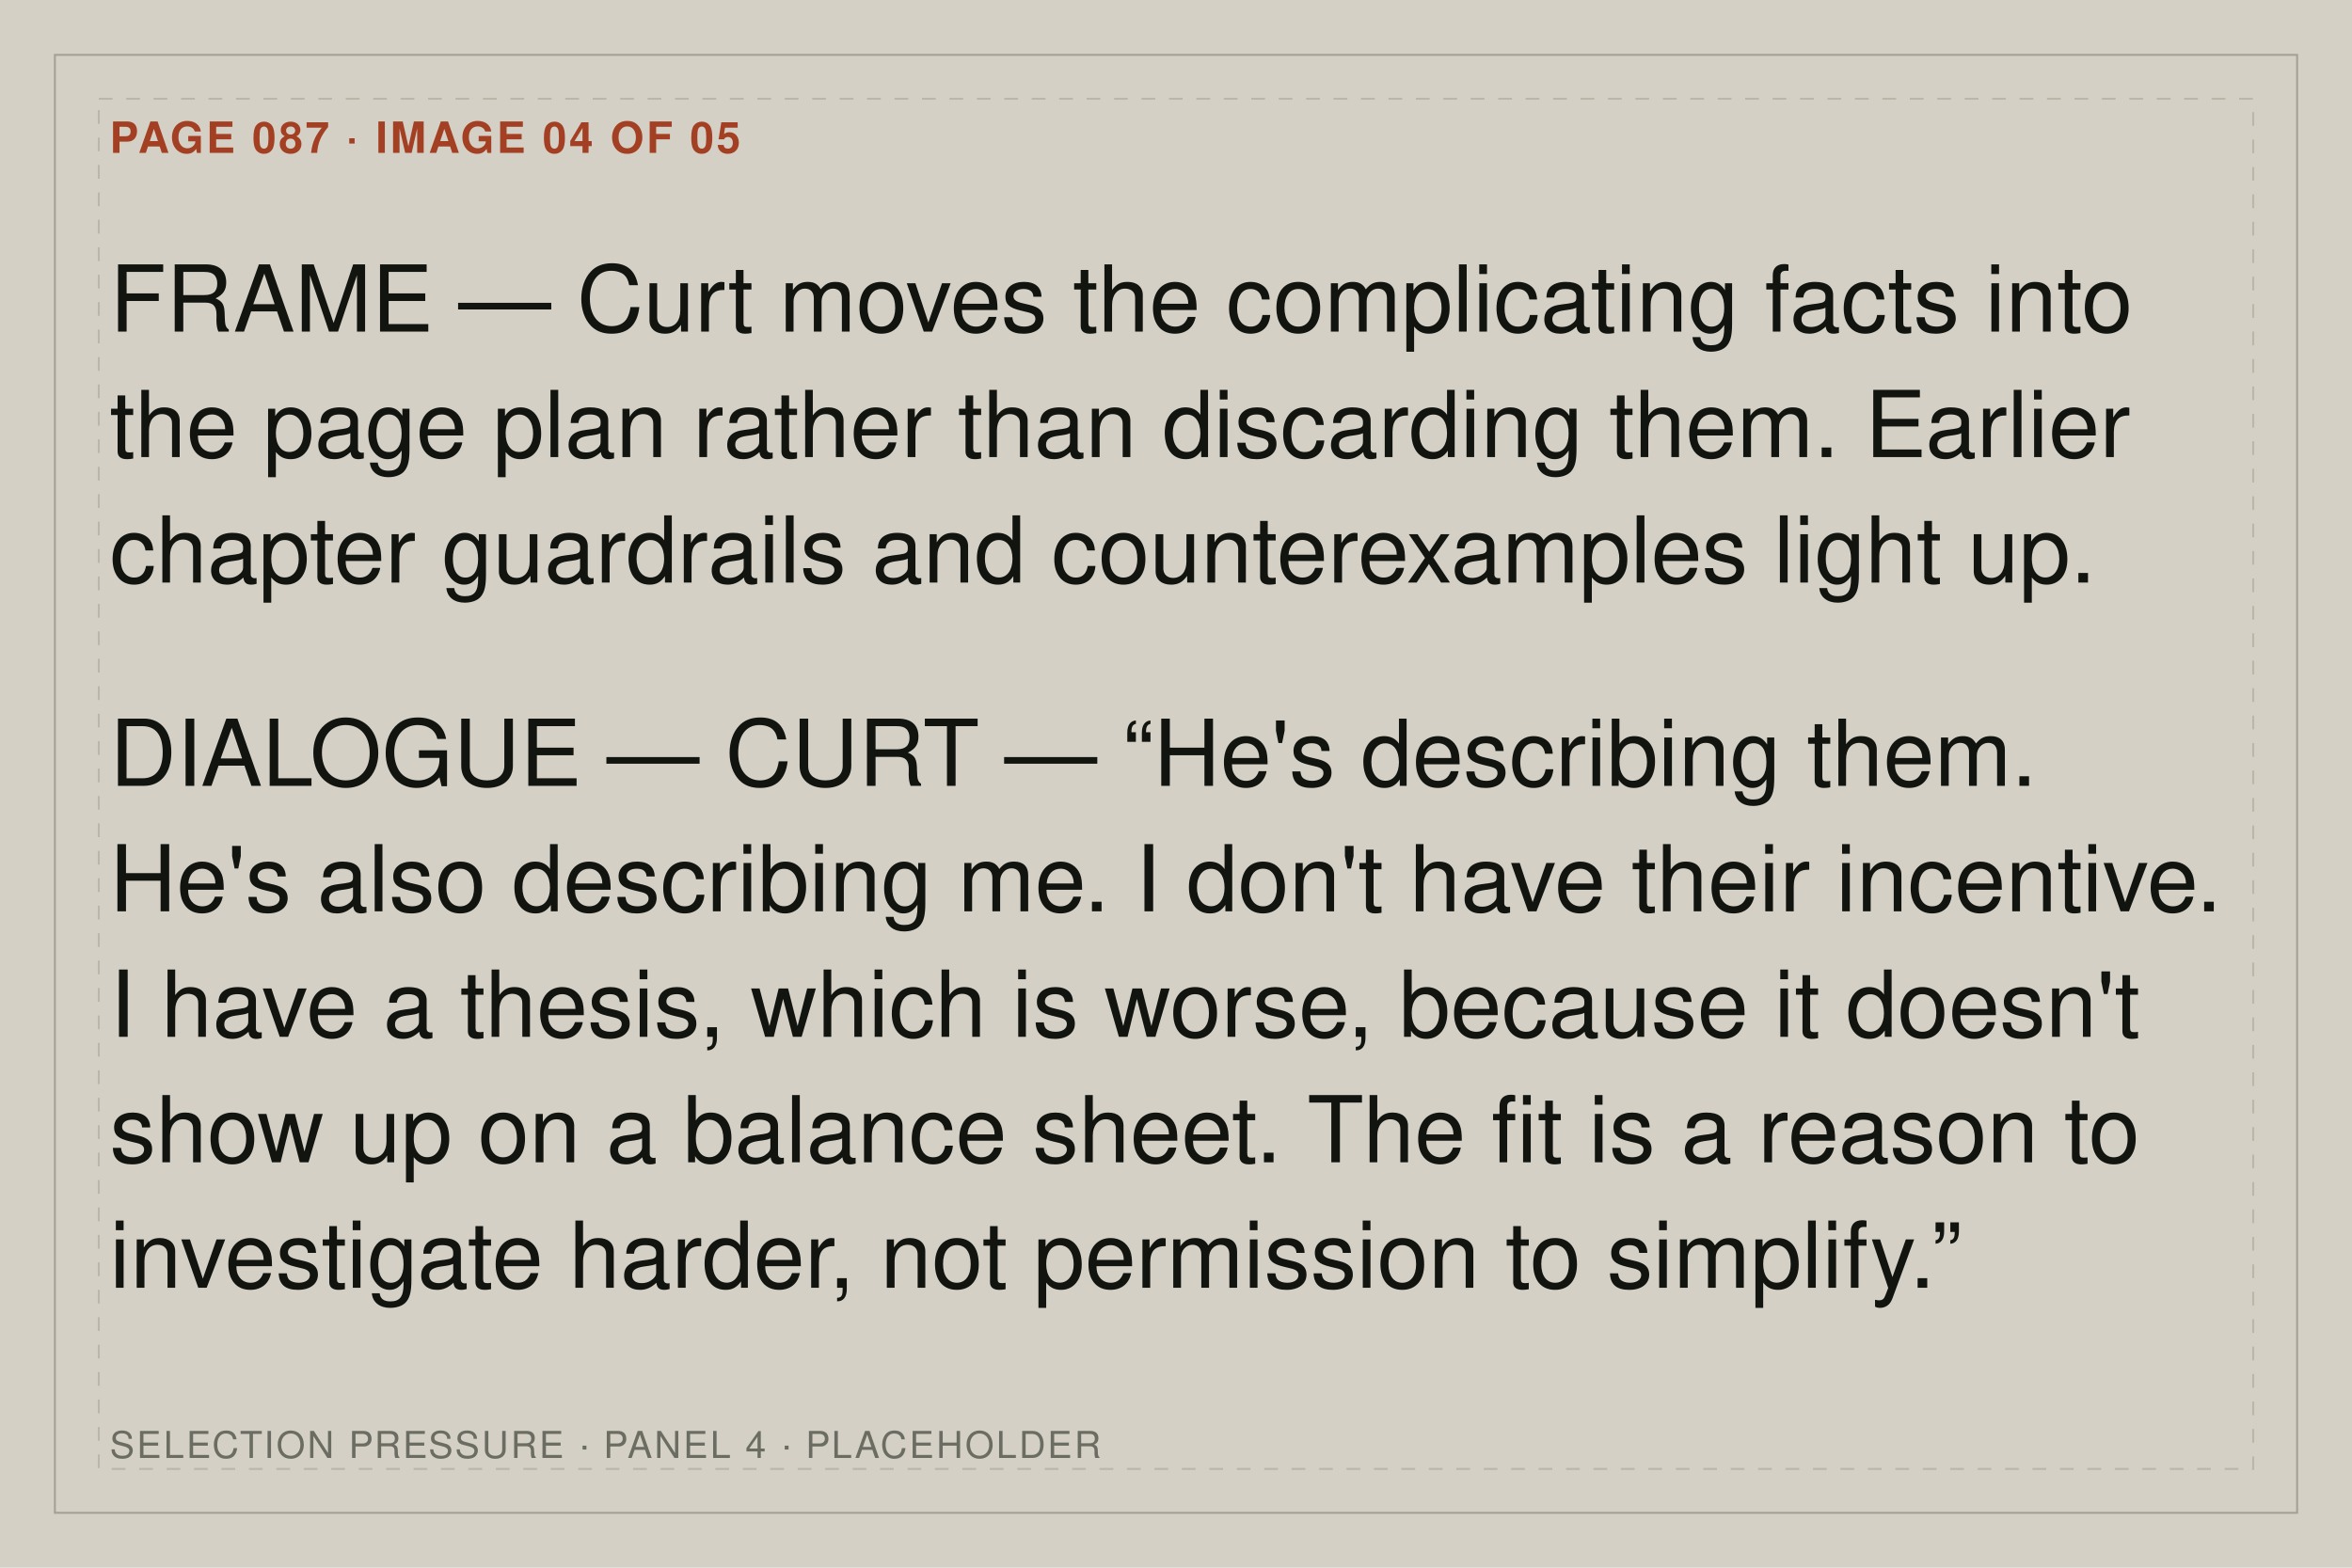
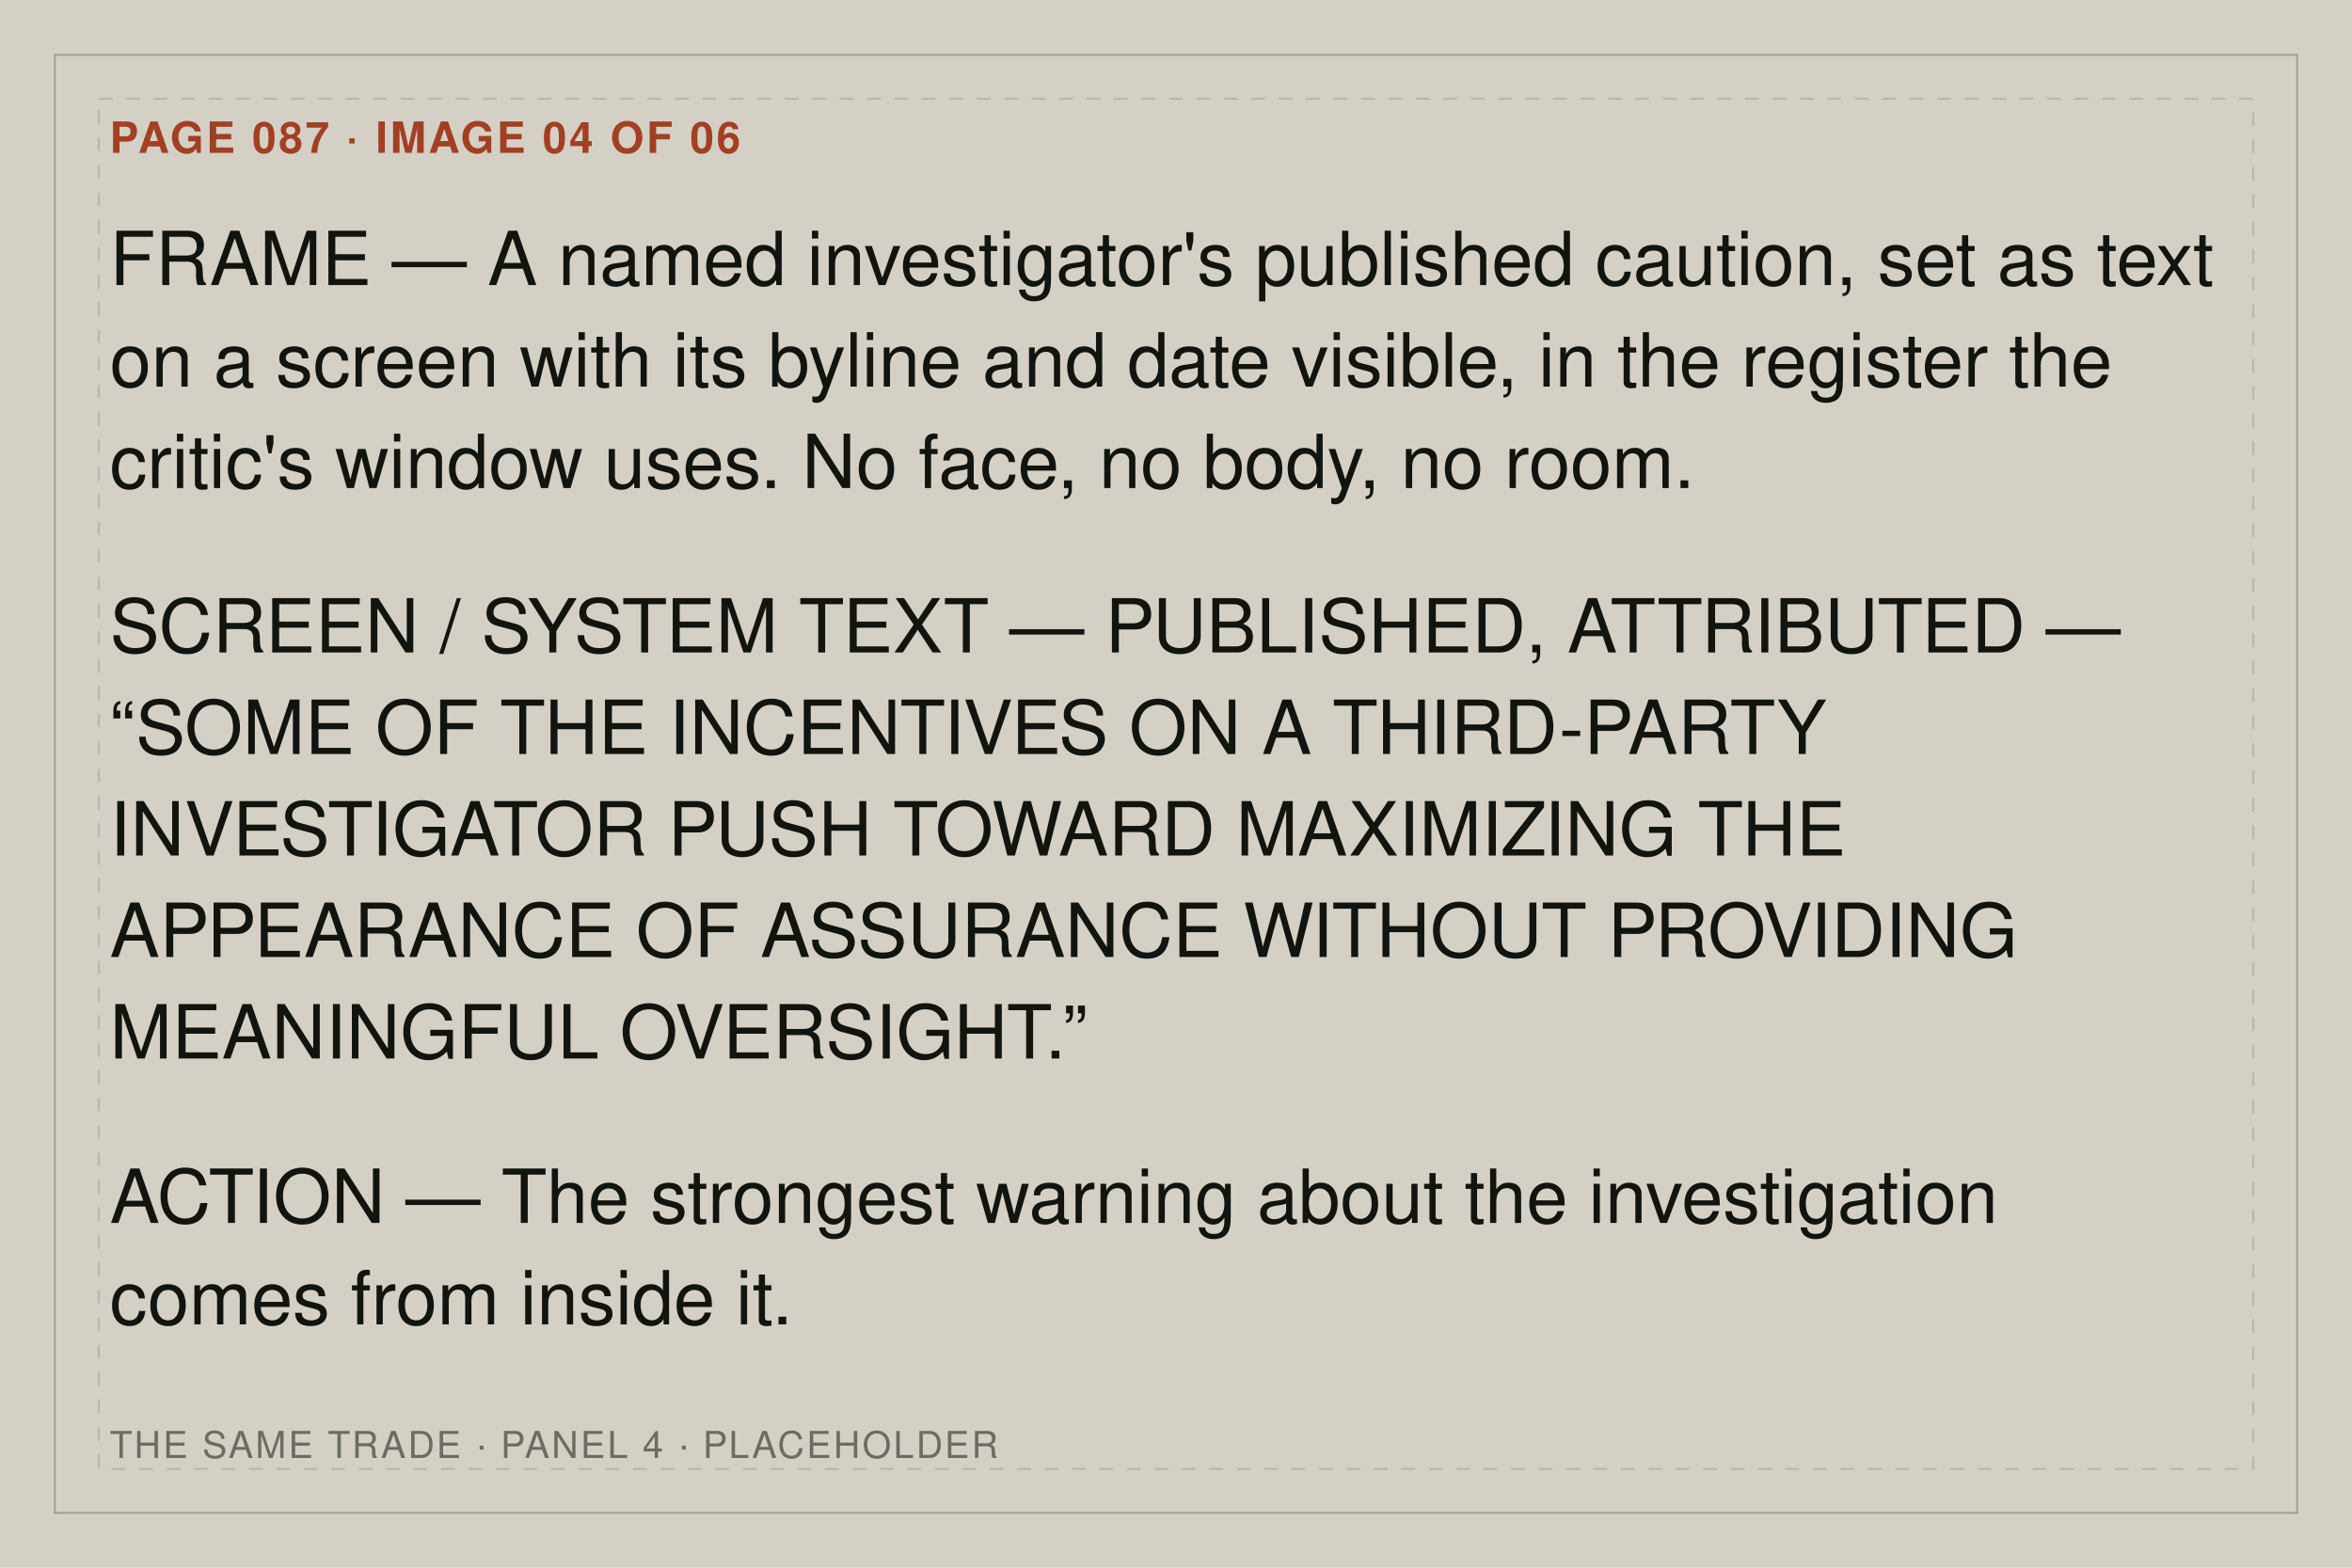
<svg xmlns="http://www.w3.org/2000/svg" width="1200" height="800" viewBox="0 0 1200 800" role="img" aria-labelledby="title">
  <rect width="1200" height="800" fill="#d4d0c5" />
  <rect x="28" y="28" width="1144" height="744" fill="none" stroke="#a4a094" stroke-width="1" />
  <rect x="50.4" y="50.4" width="1099.2" height="699.2" fill="none" stroke="#a4a094" stroke-width="1" stroke-dasharray="7 7" opacity="0.55" />
  <g font-family="Helvetica, Arial, 'Liberation Sans', 'Nimbus Sans', sans-serif">
-     <text x="56" y="78" font-size="22" font-weight="700" letter-spacing="1.32" fill="#a33f22">PAGE 087 · IMAGE 04 OF 05</text>
-     <text font-size="47.08" fill="#12140f" text-anchor="start" xml:space="preserve">
-       <tspan x="56" y="169.22">FRAME — Curt moves the complicating facts into</tspan>
-       <tspan x="56" y="233.25">the page plan rather than discarding them. Earlier</tspan>
-       <tspan x="56" y="297.28">chapter guardrails and counterexamples light up.</tspan>
-       <tspan x="56" y="401.02">DIALOGUE — CURT — “He's describing them.</tspan>
-       <tspan x="56" y="465.05">He's also describing me. I don't have their incentive.</tspan>
-       <tspan x="56" y="529.08">I have a thesis, which is worse, because it doesn't</tspan>
-       <tspan x="56" y="593.12">show up on a balance sheet. The fit is a reason to</tspan>
-       <tspan x="56" y="657.15">investigate harder, not permission to simplify.”</tspan>
+     <text x="56" y="78" font-size="22" font-weight="700" letter-spacing="1.32" fill="#a33f22">PAGE 087 · IMAGE 04 OF 06</text>
+     <text font-size="38.08" fill="#12140f" text-anchor="start" xml:space="preserve">
+       <tspan x="56" y="145.48">FRAME — A named investigator's published caution, set as text</tspan>
+       <tspan x="56" y="197.27">on a screen with its byline and date visible, in the register the</tspan>
+       <tspan x="56" y="249.07">critic's window uses. No face, no body, no room.</tspan>
+       <tspan x="56" y="332.97">SCREEN / SYSTEM TEXT — PUBLISHED, ATTRIBUTED —</tspan>
+       <tspan x="56" y="384.77">“SOME OF THE INCENTIVES ON A THIRD-PARTY</tspan>
+       <tspan x="56" y="436.56">INVESTIGATOR PUSH TOWARD MAXIMIZING THE</tspan>
+       <tspan x="56" y="488.35">APPEARANCE OF ASSURANCE WITHOUT PROVIDING</tspan>
+       <tspan x="56" y="540.15">MEANINGFUL OVERSIGHT.”</tspan>
+       <tspan x="56" y="624.05">ACTION — The strongest warning about the investigation</tspan>
+       <tspan x="56" y="675.85">comes from inside it.</tspan>
    </text>
-     <text x="56" y="744" font-size="18.92" letter-spacing="1.1" fill="#6b6d63">SELECTION PRESSURE · PANEL 4 · PLACEHOLDER</text>
+     <text x="56" y="744" font-size="18.92" letter-spacing="1.1" fill="#6b6d63">THE SAME TRADE · PANEL 4 · PLACEHOLDER</text>
  </g>
</svg>
